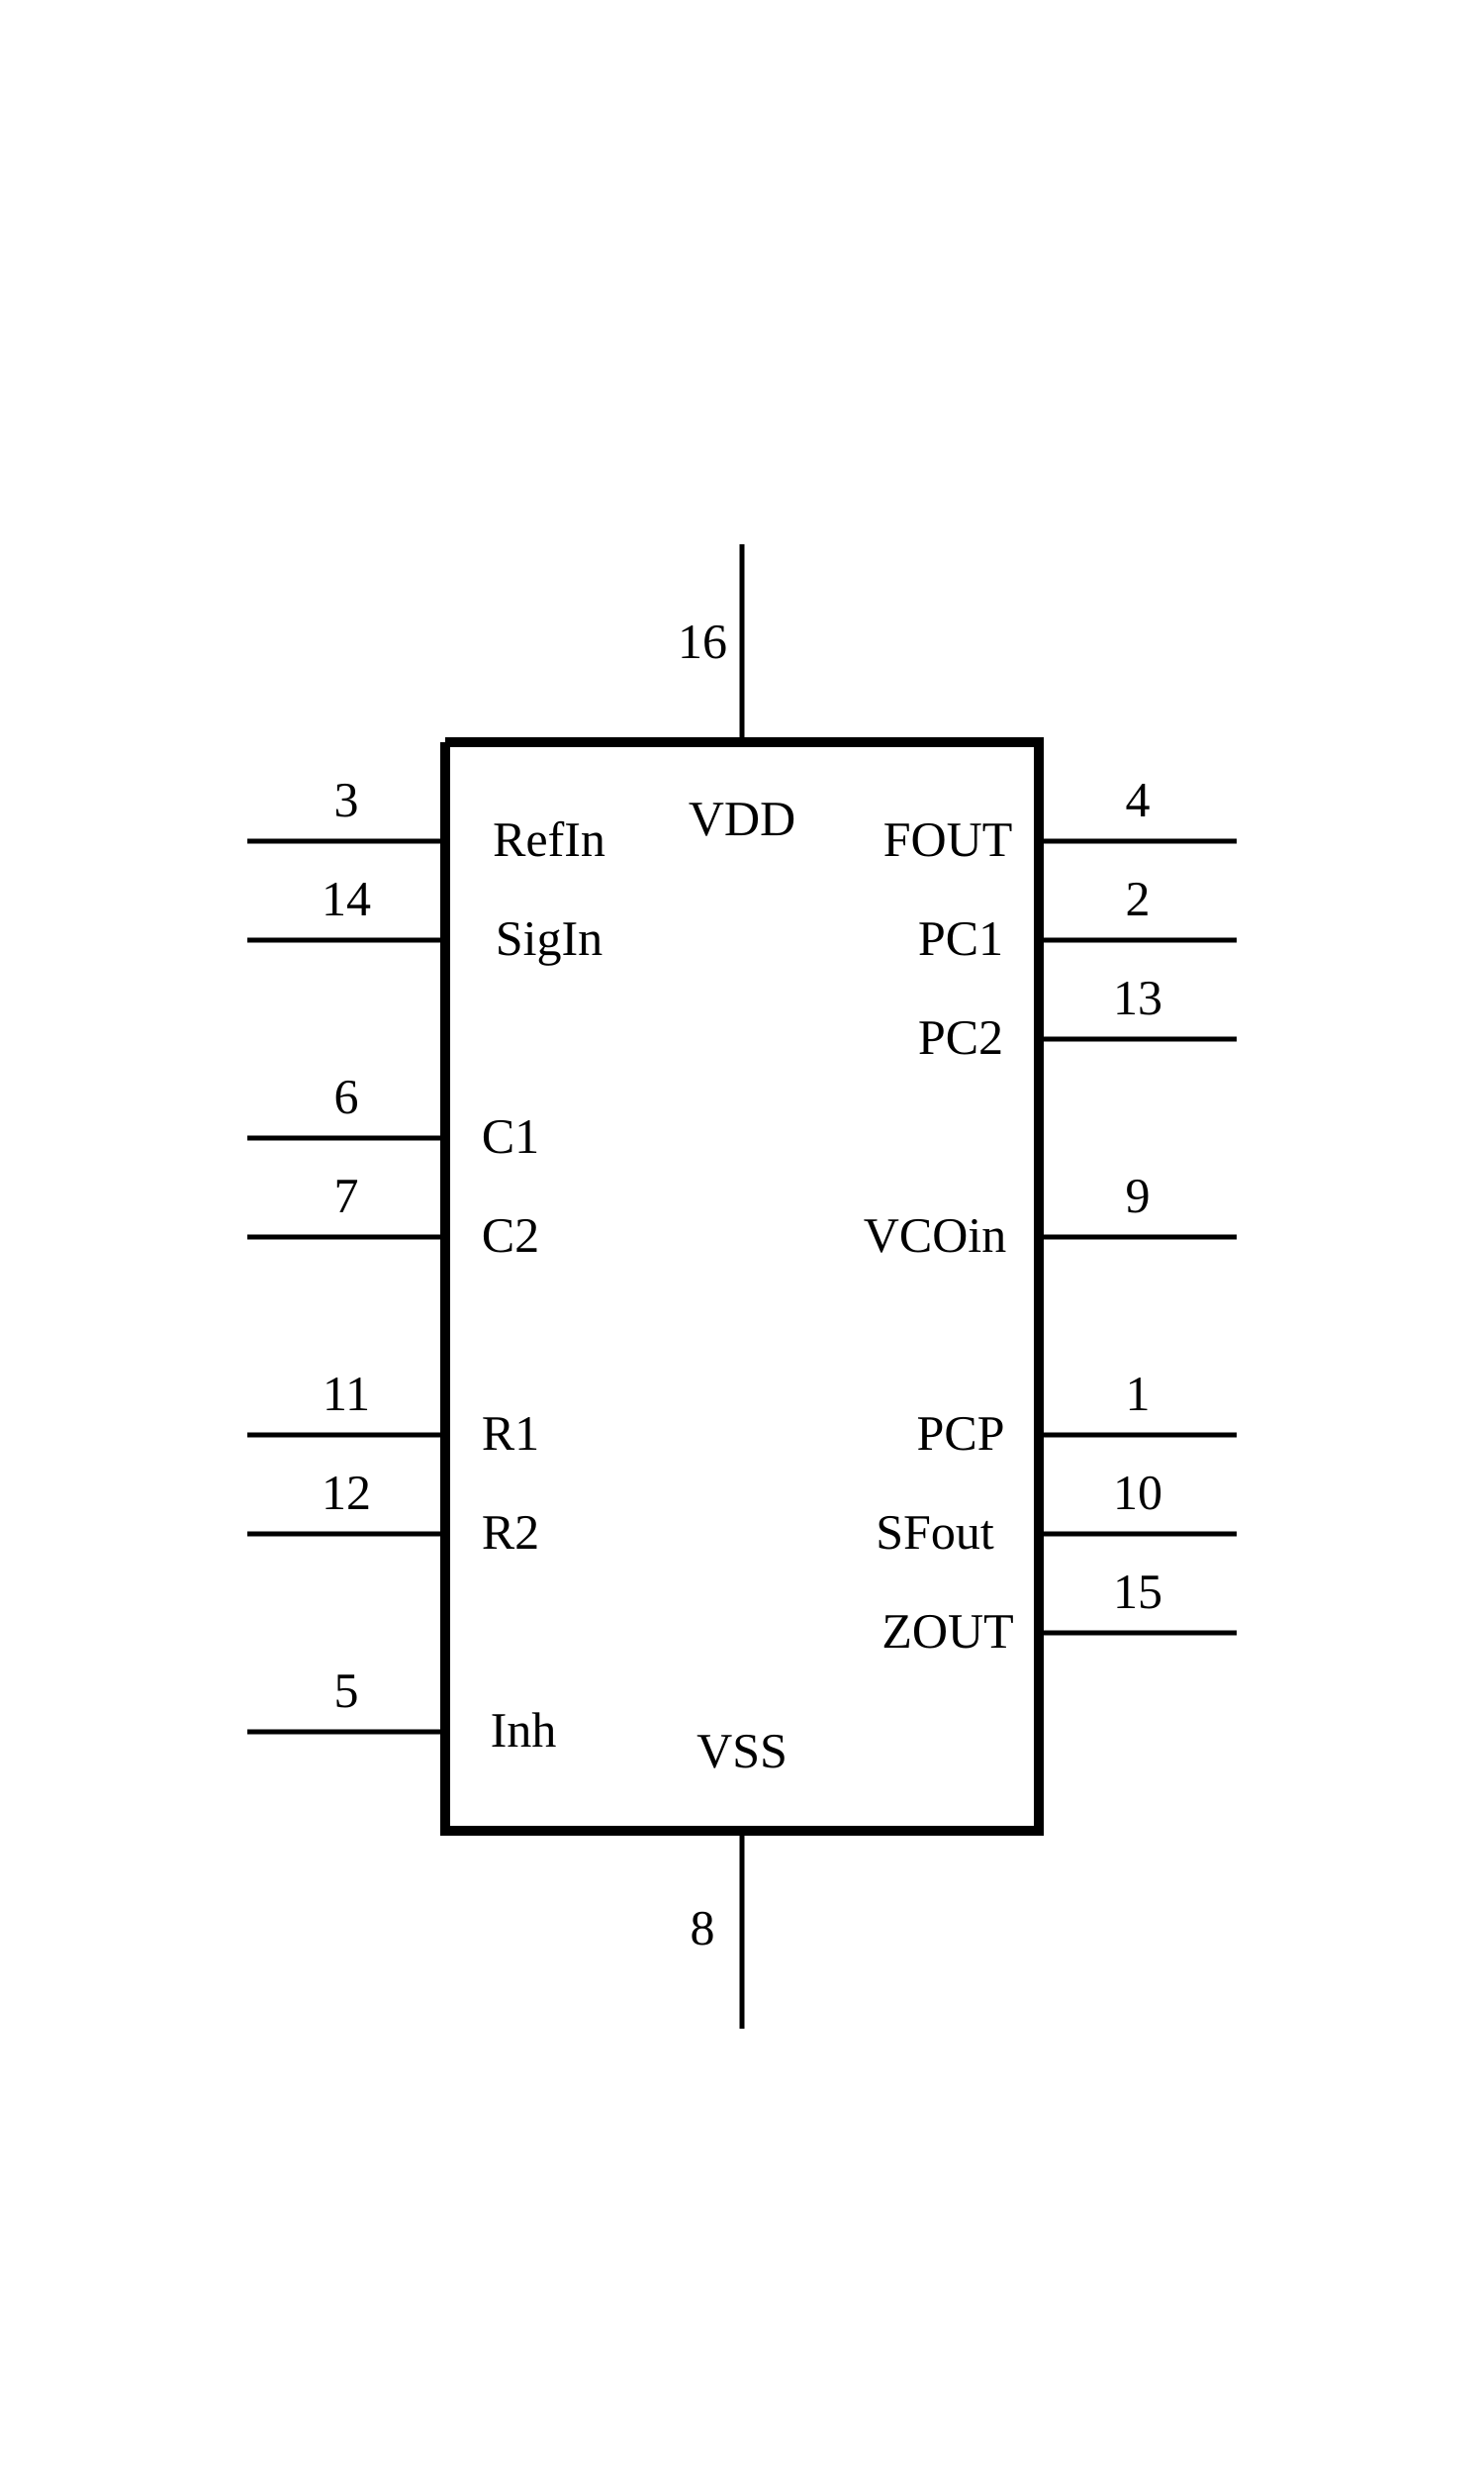
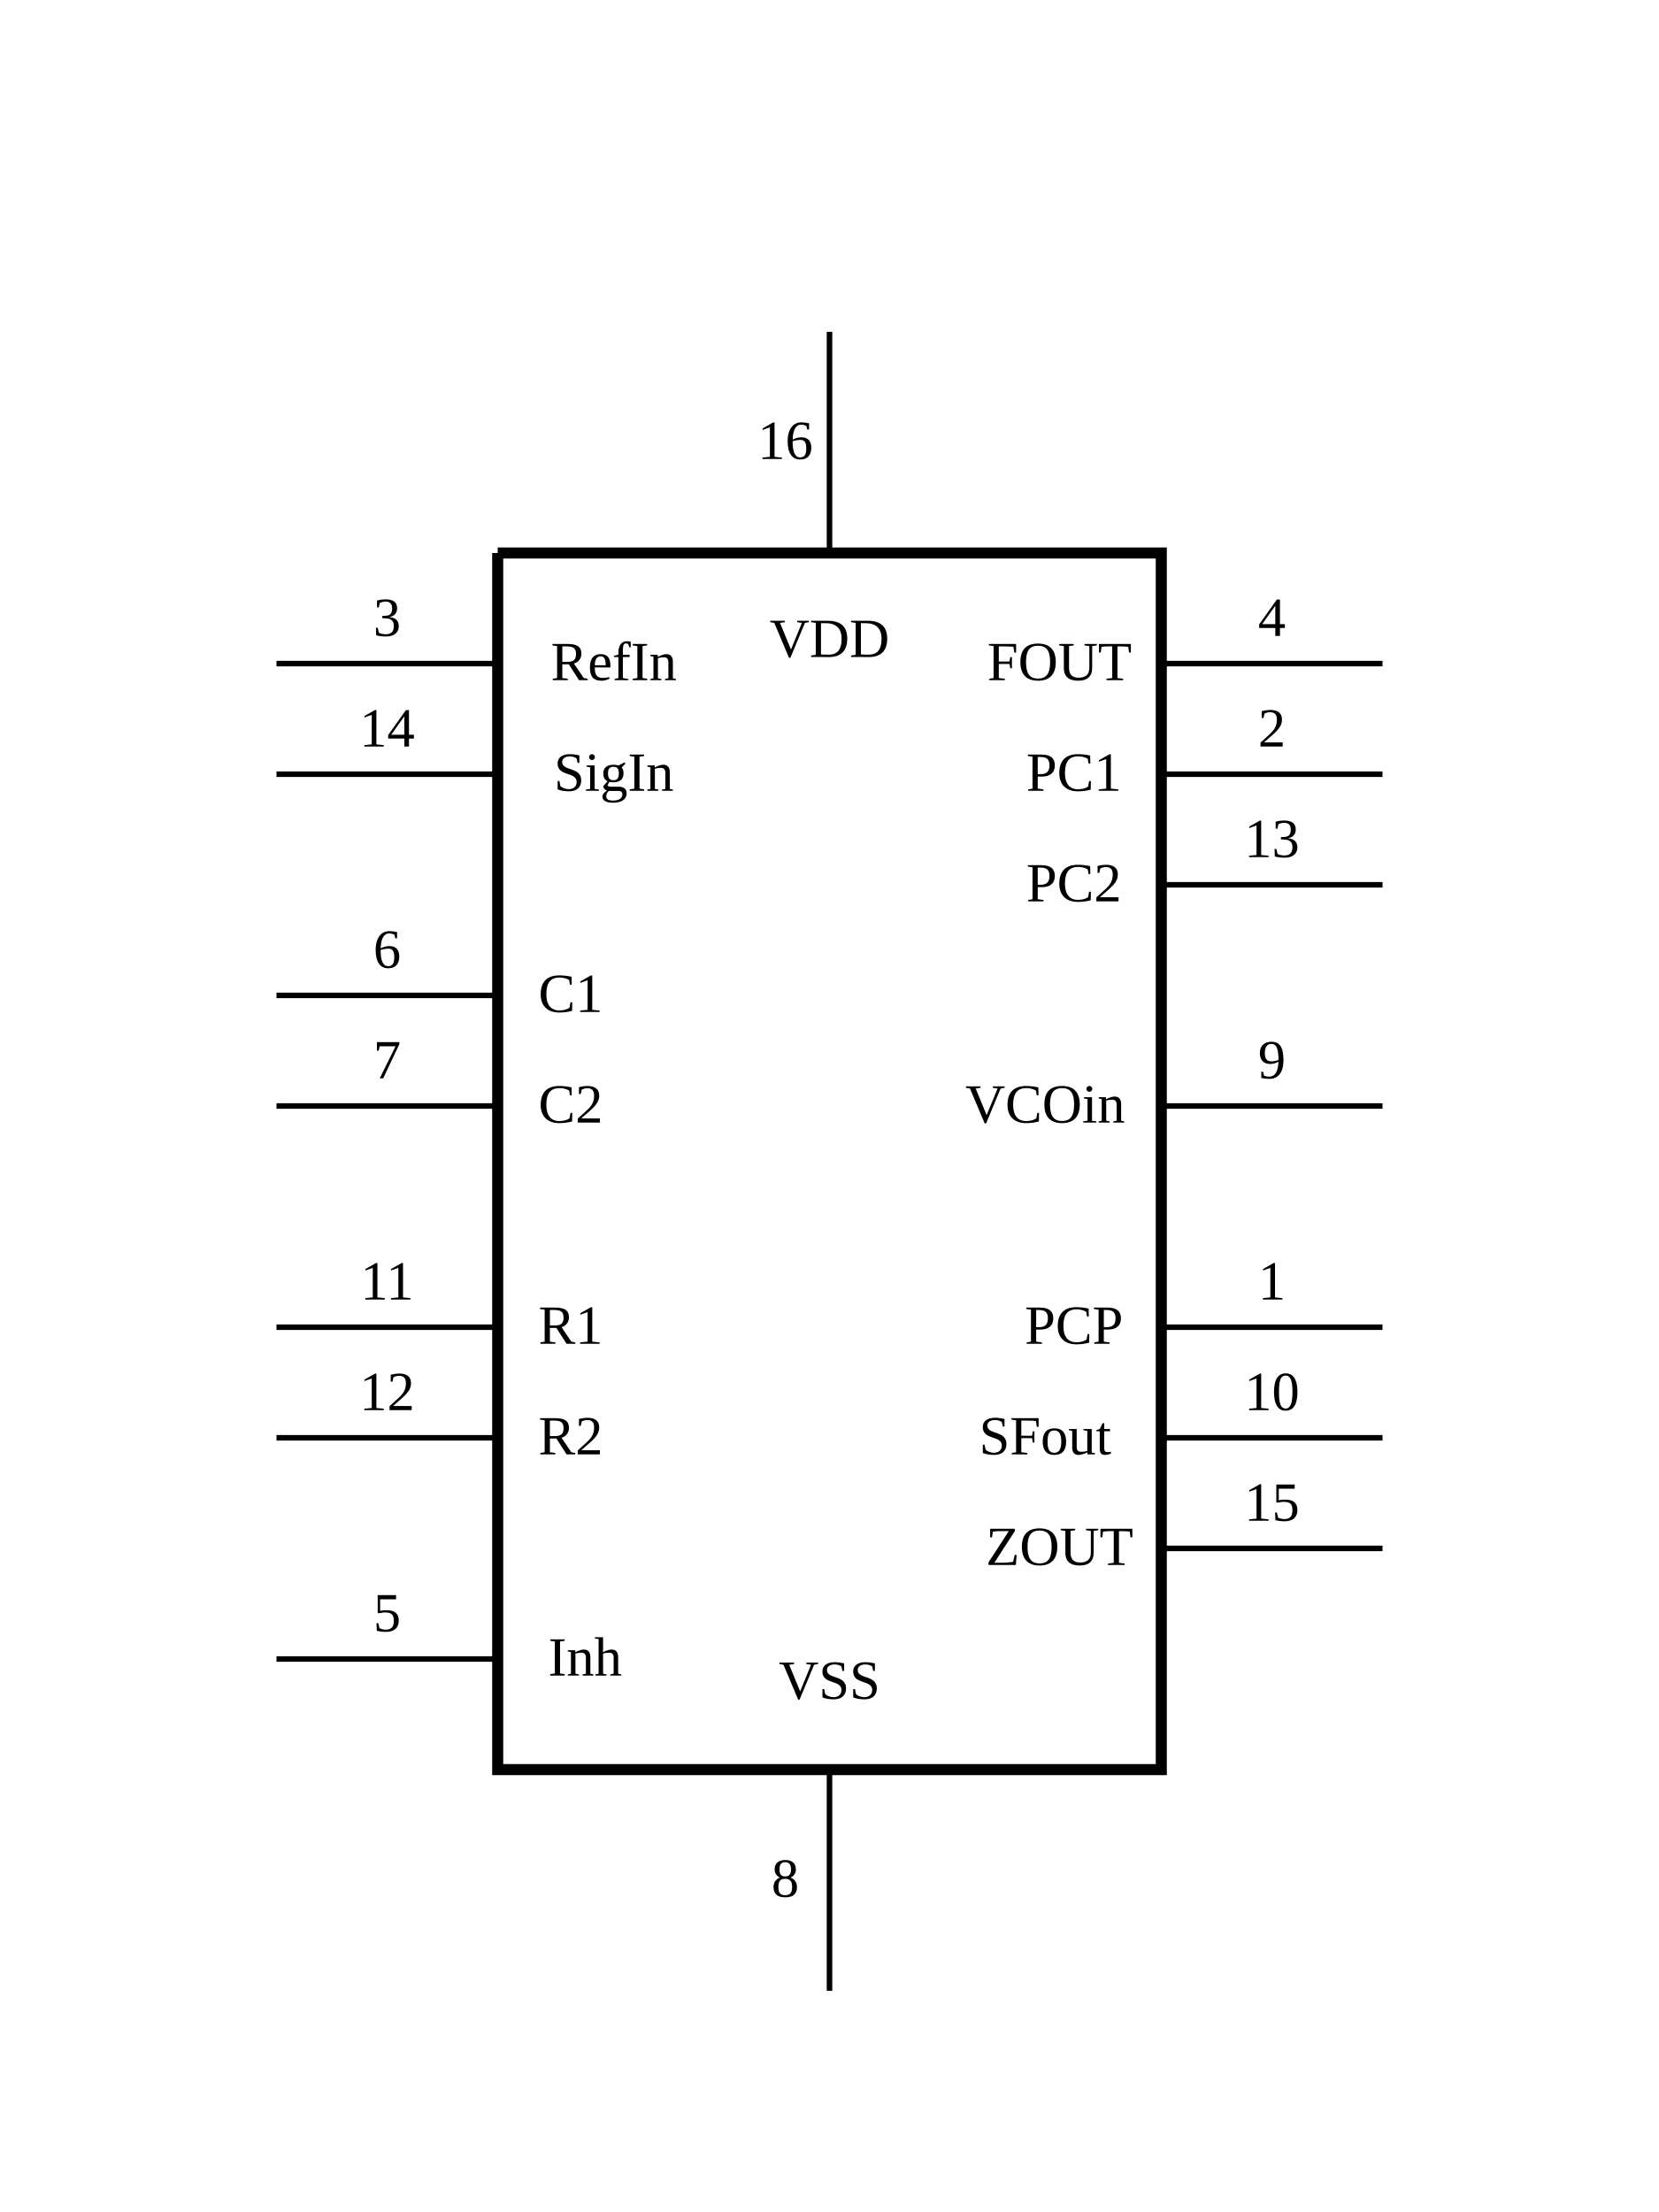
- <svg xmlns="http://www.w3.org/2000/svg" width="1500" height="2500" viewBox="-750.0 -1250.0 1500 2500">
+ <svg xmlns="http://www.w3.org/2000/svg" width="150.0" height="200.0" viewBox="-750.0 -1000.0 1500 2000">
  <defs>
</defs>
  <path d="M-300,-500 L300,-500 L300,600 L-300,600 L-300,-500" stroke-width="10" stroke="black" fill-opacity="0" />
  <text x="400.0" y="160" font-size="50.0" fill="black" text-anchor="middle" transform="translate(0,15.0)">1</text>
  <text x="221" y="200" font-size="50.0" fill="black" text-anchor="middle" transform="translate(0,15.0)">PCP</text>
  <path d="M500,200 L300,200" stroke="black" stroke-width="5" />
  <text x="400.0" y="260" font-size="50.0" fill="black" text-anchor="middle" transform="translate(0,15.0)">10</text>
  <text x="195" y="300" font-size="50.0" fill="black" text-anchor="middle" transform="translate(0,15.0)">SFout</text>
  <path d="M500,300 L300,300" stroke="black" stroke-width="5" />
  <text x="-400.0" y="160" font-size="50.0" fill="black" text-anchor="middle" transform="translate(0,15.0)">11</text>
  <text x="-234" y="200" font-size="50.0" fill="black" text-anchor="middle" transform="translate(0,15.0)">R1</text>
  <path d="M-500,200 L-300,200" stroke="black" stroke-width="5" />
  <text x="-400.0" y="260" font-size="50.0" fill="black" text-anchor="middle" transform="translate(0,15.0)">12</text>
  <text x="-234" y="300" font-size="50.0" fill="black" text-anchor="middle" transform="translate(0,15.0)">R2</text>
  <path d="M-500,300 L-300,300" stroke="black" stroke-width="5" />
  <text x="400.0" y="-240" font-size="50.0" fill="black" text-anchor="middle" transform="translate(0,15.0)">13</text>
  <text x="221" y="-200" font-size="50.0" fill="black" text-anchor="middle" transform="translate(0,15.0)">PC2</text>
  <path d="M500,-200 L300,-200" stroke="black" stroke-width="5" />
  <text x="-400.0" y="-440" font-size="50.0" fill="black" text-anchor="middle" transform="translate(0,15.0)">3</text>
  <text x="-195" y="-400" font-size="50.0" fill="black" text-anchor="middle" transform="translate(0,15.0)">RefIn</text>
  <path d="M-500,-400 L-300,-400" stroke="black" stroke-width="5" />
  <text x="400.0" y="360" font-size="50.0" fill="black" text-anchor="middle" transform="translate(0,15.0)">15</text>
  <text x="208" y="400" font-size="50.0" fill="black" text-anchor="middle" transform="translate(0,15.0)">ZOUT</text>
  <path d="M500,400 L300,400" stroke="black" stroke-width="5" />
  <text x="-40" y="-600.0" font-size="50.0" fill="black" text-anchor="middle" transform="translate(0,15.0)">16</text>
  <text x="0" y="-421" font-size="50.0" fill="black" text-anchor="middle" transform="translate(0,15.0)">VDD</text>
  <path d="M0,-700 L0,-500" stroke="black" stroke-width="5" />
  <text x="400.0" y="-340" font-size="50.0" fill="black" text-anchor="middle" transform="translate(0,15.0)">2</text>
  <text x="221" y="-300" font-size="50.0" fill="black" text-anchor="middle" transform="translate(0,15.0)">PC1</text>
  <path d="M500,-300 L300,-300" stroke="black" stroke-width="5" />
  <text x="-400.0" y="-340" font-size="50.0" fill="black" text-anchor="middle" transform="translate(0,15.0)">14</text>
  <text x="-195" y="-300" font-size="50.0" fill="black" text-anchor="middle" transform="translate(0,15.0)">SigIn</text>
  <path d="M-500,-300 L-300,-300" stroke="black" stroke-width="5" />
  <text x="400.0" y="-440" font-size="50.0" fill="black" text-anchor="middle" transform="translate(0,15.0)">4</text>
  <text x="208" y="-400" font-size="50.0" fill="black" text-anchor="middle" transform="translate(0,15.0)">FOUT</text>
  <path d="M500,-400 L300,-400" stroke="black" stroke-width="5" />
  <text x="-400.0" y="460" font-size="50.0" fill="black" text-anchor="middle" transform="translate(0,15.0)">5</text>
  <text x="-221" y="500" font-size="50.0" fill="black" text-anchor="middle" transform="translate(0,15.0)">Inh</text>
  <path d="M-500,500 L-300,500" stroke="black" stroke-width="5" />
  <text x="-400.0" y="-140" font-size="50.0" fill="black" text-anchor="middle" transform="translate(0,15.0)">6</text>
  <text x="-234" y="-100" font-size="50.0" fill="black" text-anchor="middle" transform="translate(0,15.0)">C1</text>
  <path d="M-500,-100 L-300,-100" stroke="black" stroke-width="5" />
  <text x="-400.0" y="-40" font-size="50.0" fill="black" text-anchor="middle" transform="translate(0,15.0)">7</text>
  <text x="-234" y="0" font-size="50.0" fill="black" text-anchor="middle" transform="translate(0,15.0)">C2</text>
  <path d="M-500,0 L-300,0" stroke="black" stroke-width="5" />
  <text x="-40" y="700.0" font-size="50.0" fill="black" text-anchor="middle" transform="translate(0,15.0)">8</text>
  <text x="0" y="521" font-size="50.0" fill="black" text-anchor="middle" transform="translate(0,15.0)">VSS</text>
  <path d="M0,800 L0,600" stroke="black" stroke-width="5" />
  <text x="400.0" y="-40" font-size="50.0" fill="black" text-anchor="middle" transform="translate(0,15.0)">9</text>
  <text x="195" y="0" font-size="50.0" fill="black" text-anchor="middle" transform="translate(0,15.0)">VCOin</text>
  <path d="M500,0 L300,0" stroke="black" stroke-width="5" />
</svg>
